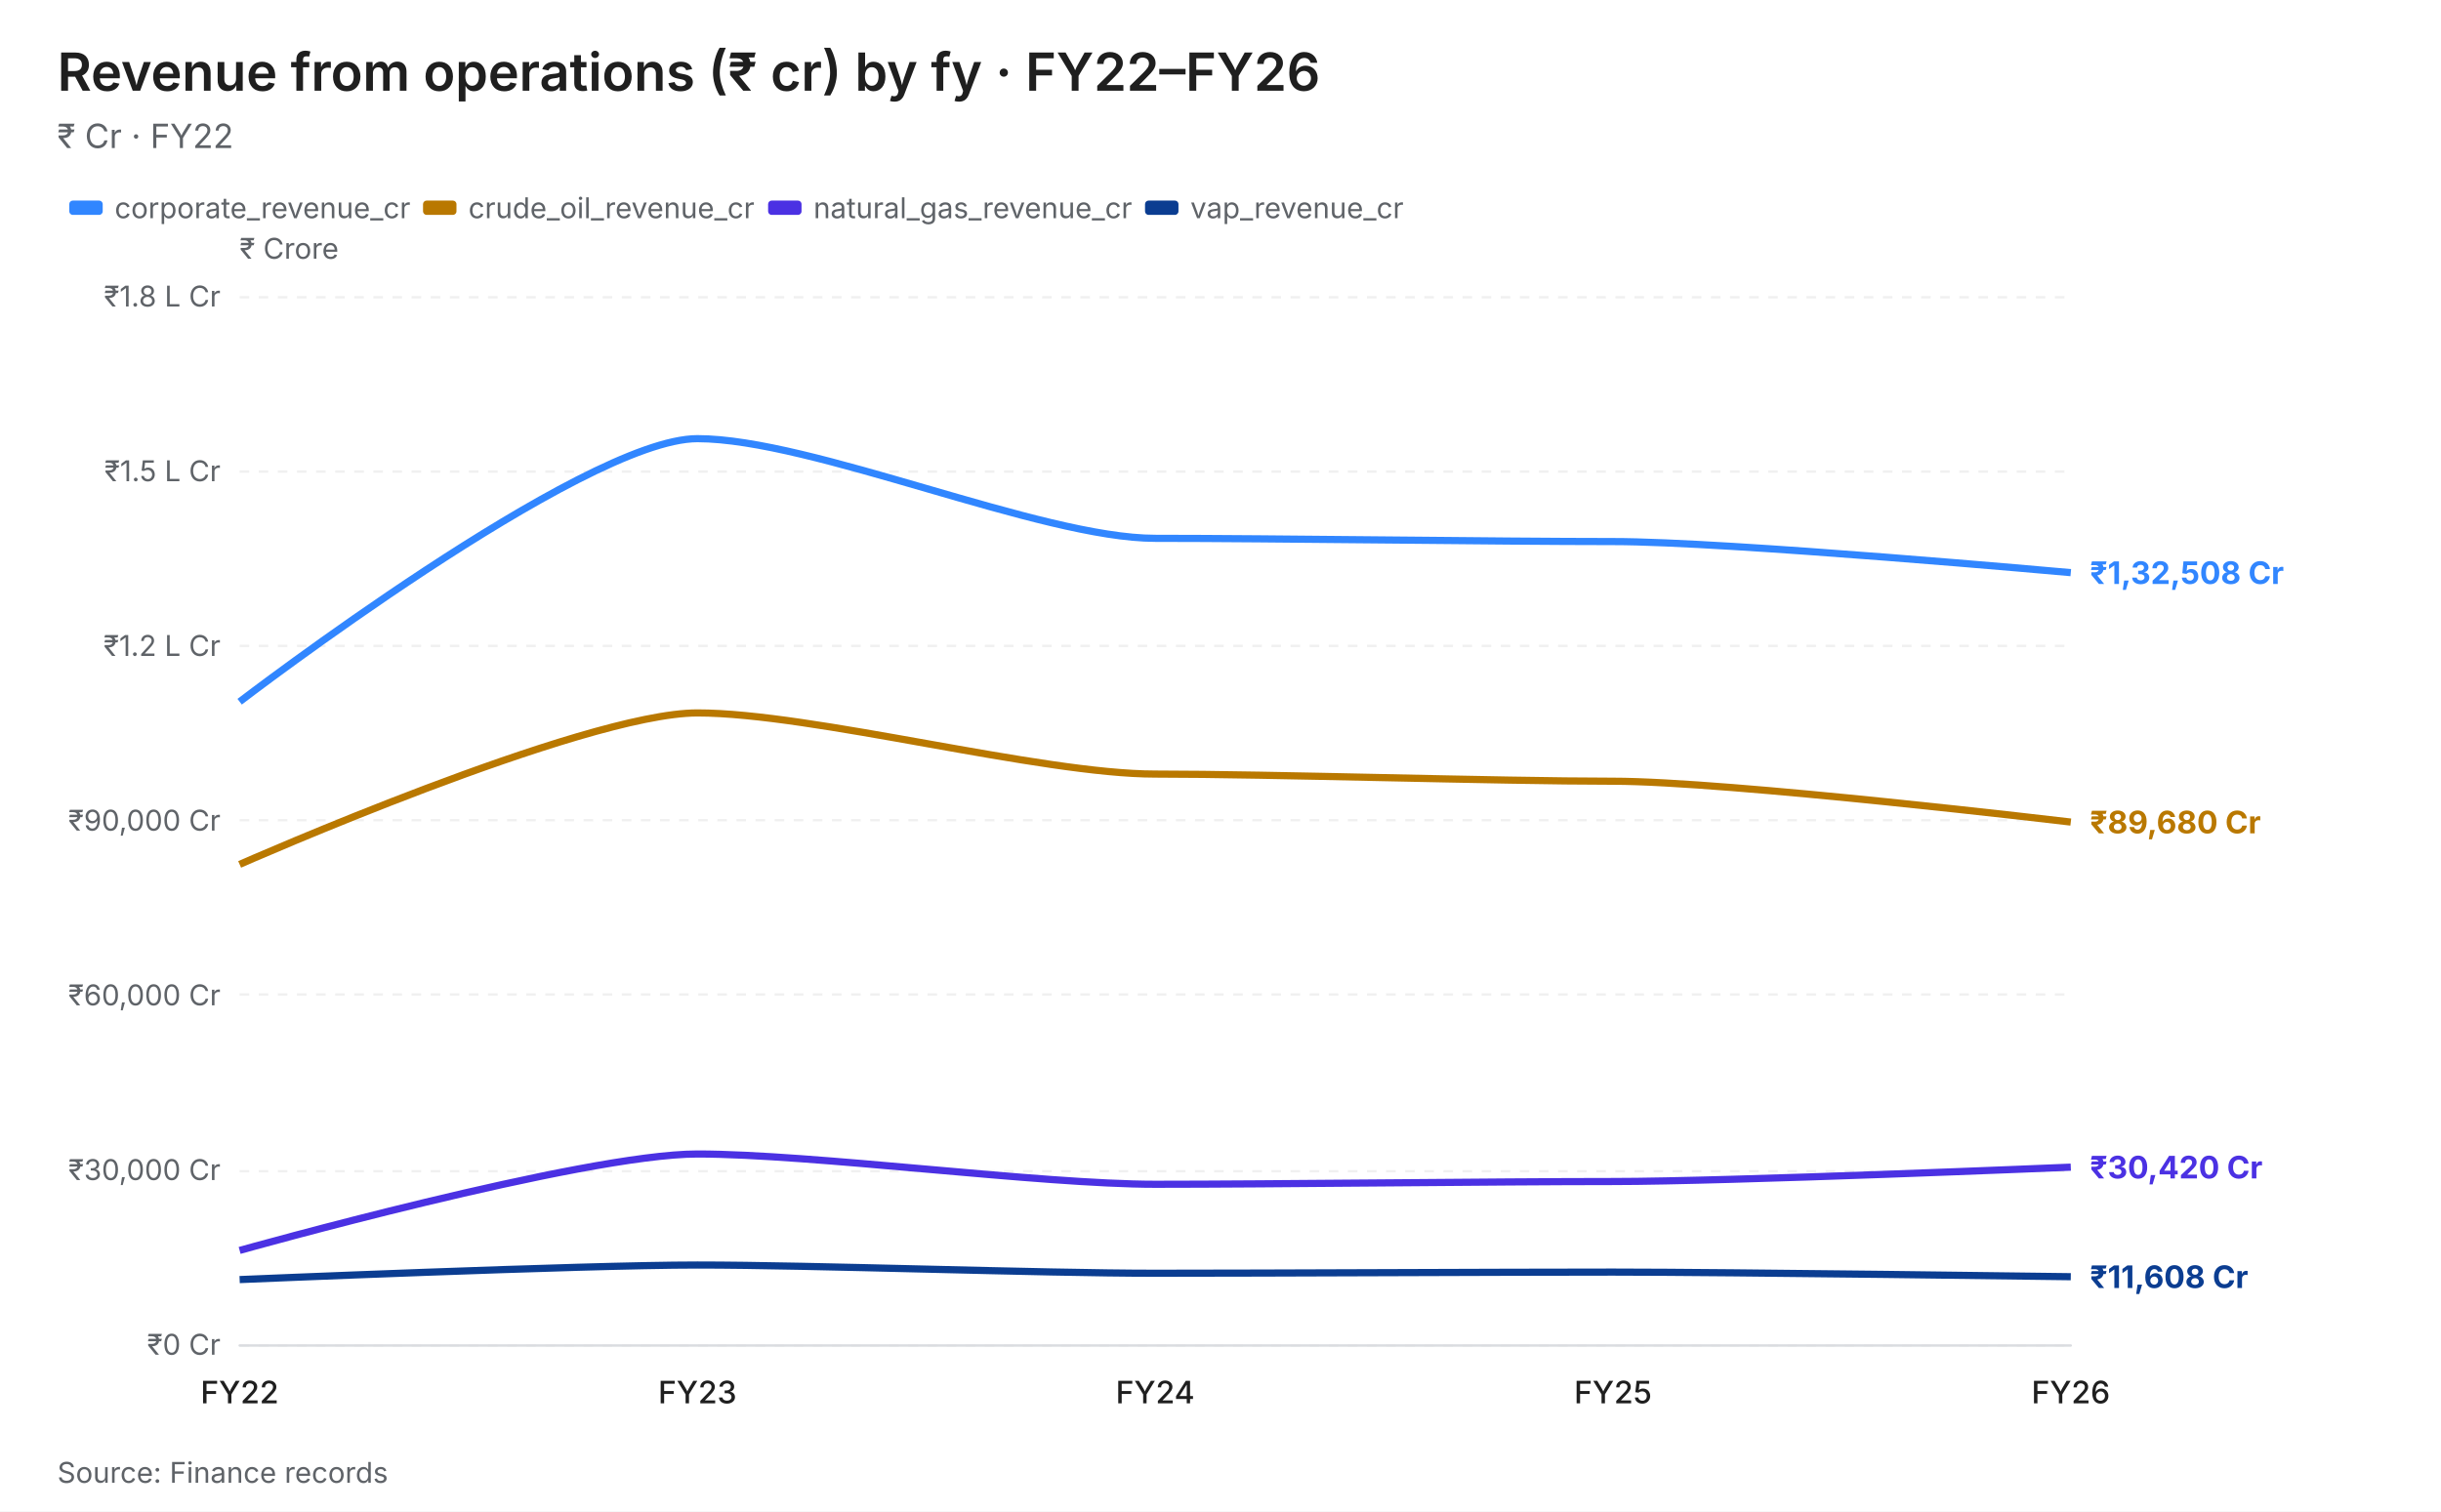
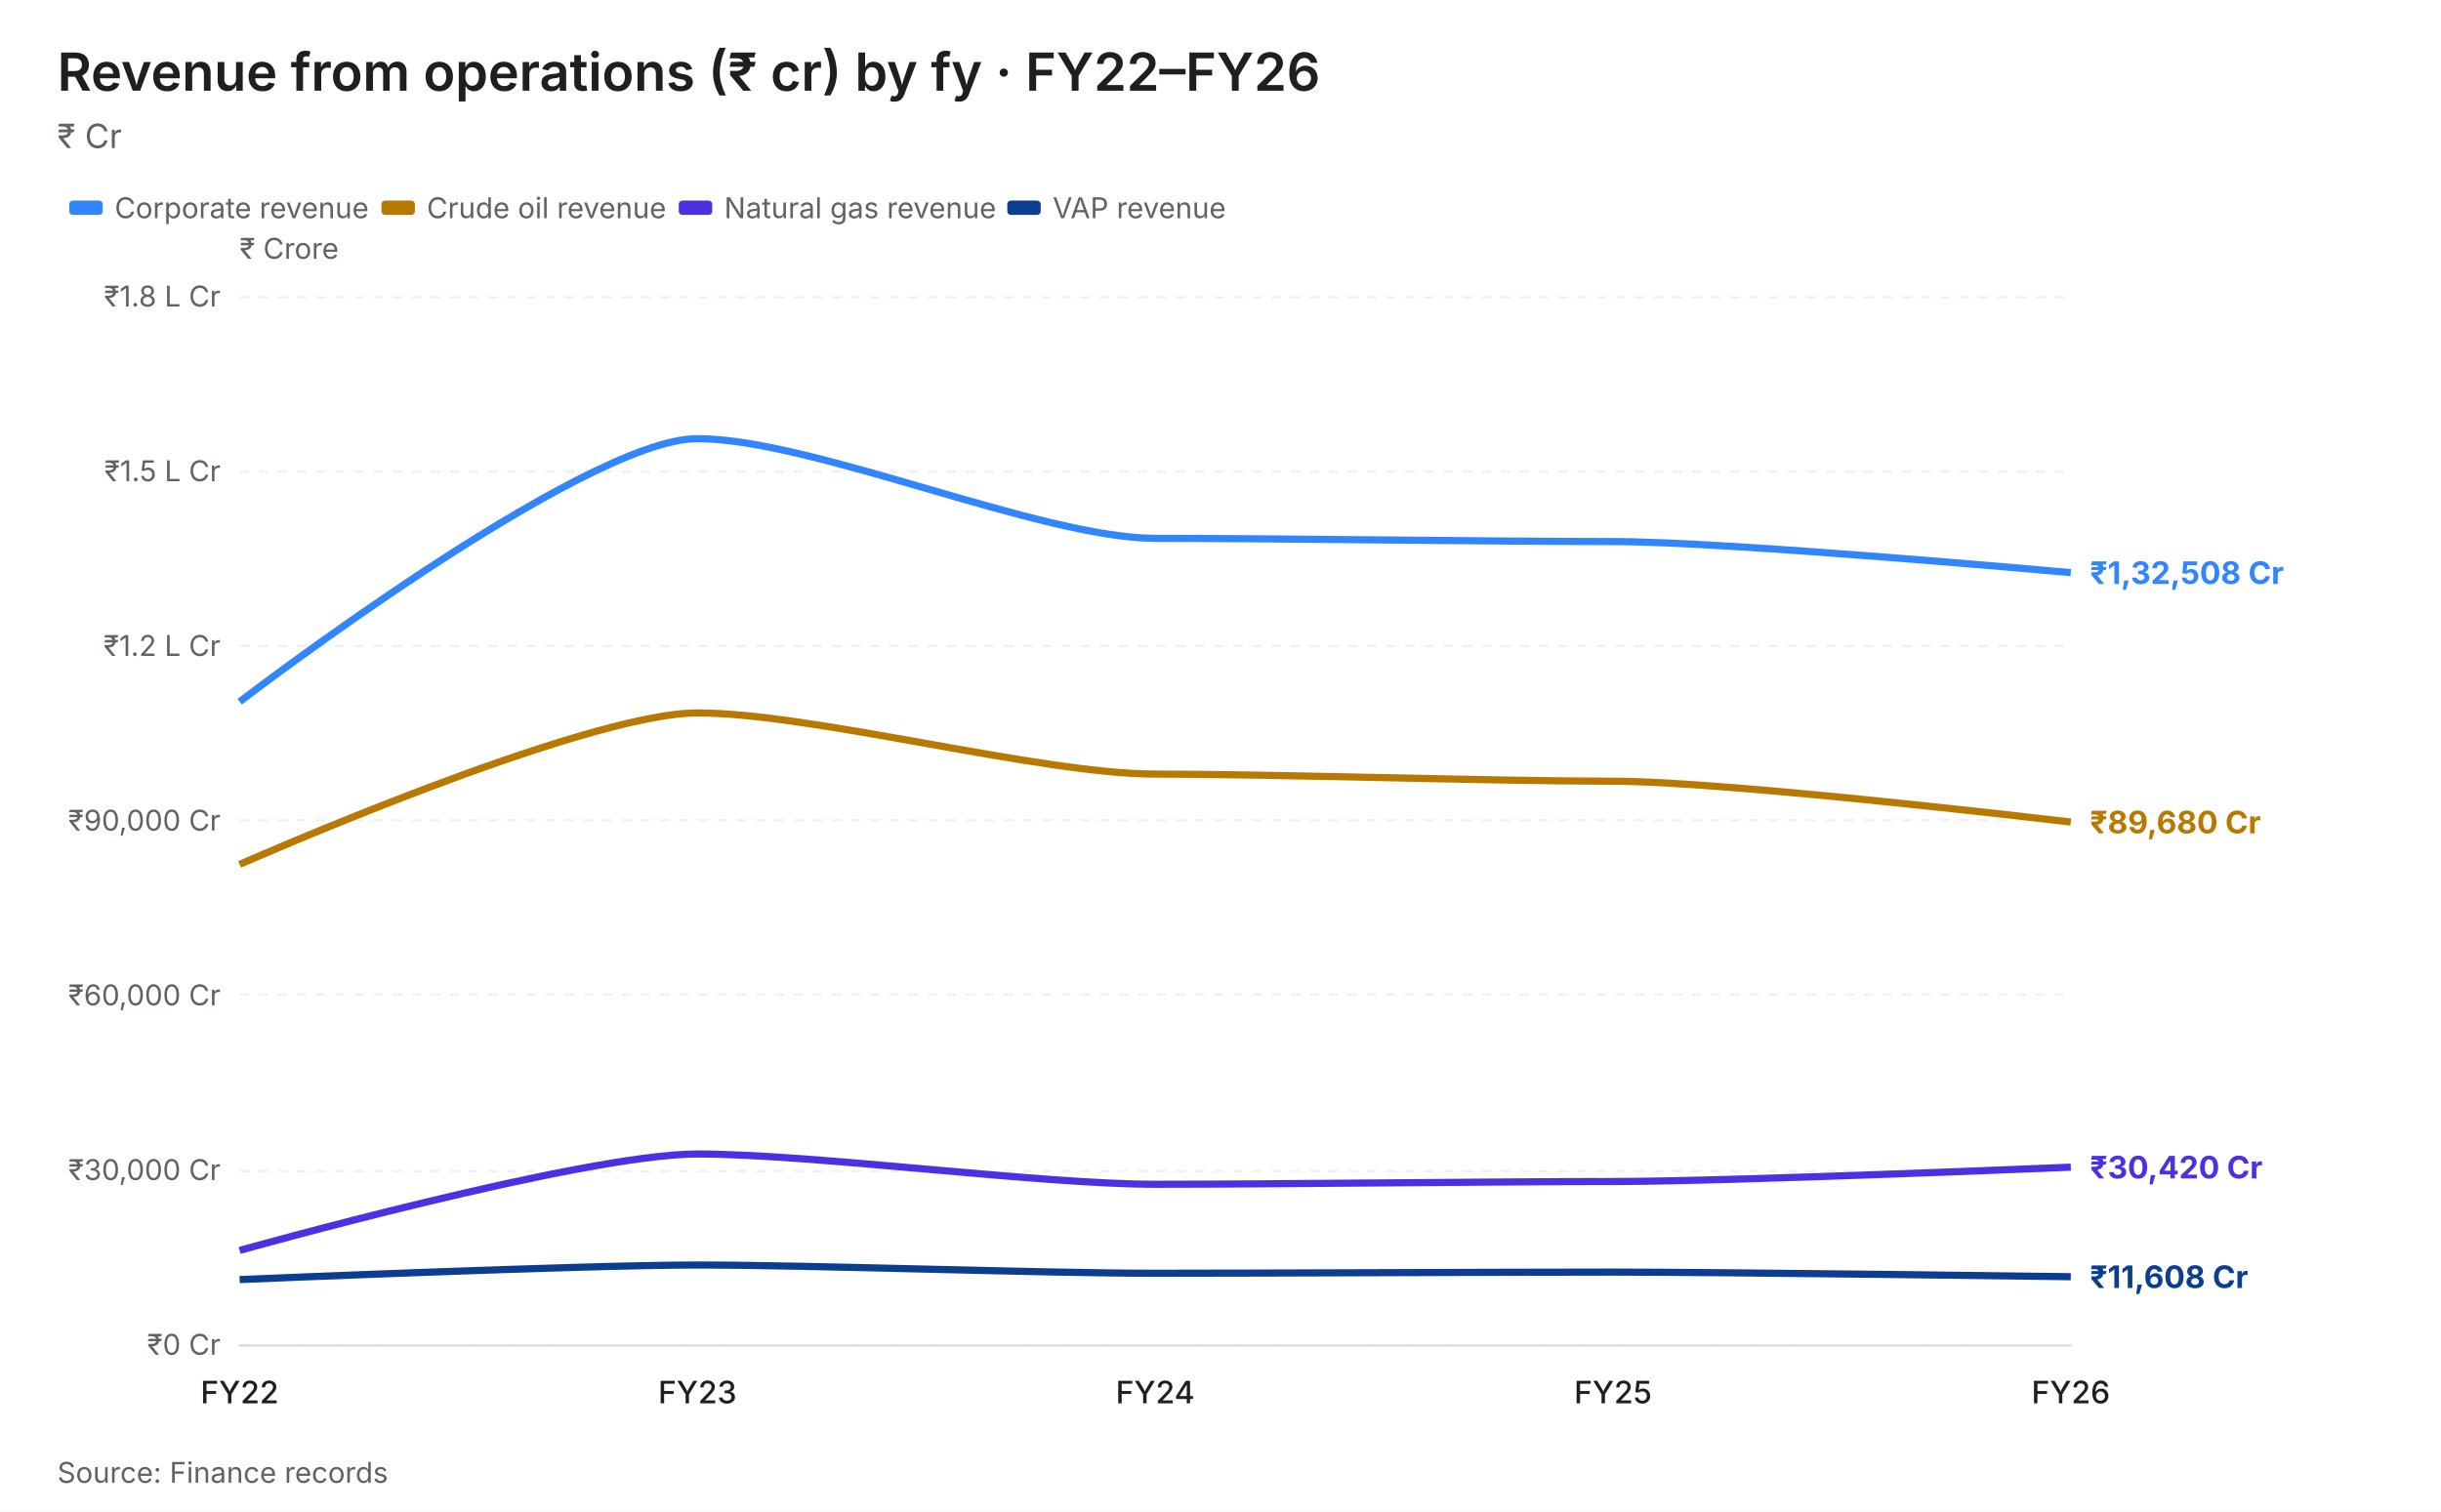
<svg xmlns="http://www.w3.org/2000/svg" width="1022" height="633" viewBox="0 0 1022 633" font-family="&quot;Google Sans Text&quot;, &quot;Google Sans&quot;, Inter, &quot;Noto Sans Devanagari&quot;, system-ui, sans-serif">
  <rect width="100%" height="100%" fill="#FFFFFF" />
  <text x="24" y="38" font-size="22" font-weight="600" fill="#1F1F1F">Revenue from operations (₹ cr) by fy · FY22–FY26</text>
-   <text x="24" y="62" font-size="14" fill="#5F6368">₹ Cr · FY22</text>
+   <text x="24" y="62" font-size="14" fill="#5F6368">₹ Cr</text>
  <svg x="24" y="76" width="974" height="523" version="1.1" baseProfile="full" viewBox="0 0 974 523">
    <rect width="974" height="523" x="0" y="0" fill="#FFFFFF" />
    <path d="M76.334 487.5L843 487.5" fill="none" stroke="rgb(31,31,31)" stroke-opacity="0.07" stroke-dasharray="4,4" class="zr0-cls-0" />
    <path d="M76.334 414.5L843 414.5" fill="none" stroke="rgb(31,31,31)" stroke-opacity="0.07" stroke-dasharray="4,4" class="zr0-cls-0" />
    <path d="M76.334 340.5L843 340.5" fill="none" stroke="rgb(31,31,31)" stroke-opacity="0.07" stroke-dasharray="4,4" class="zr0-cls-0" />
    <path d="M76.334 267.5L843 267.5" fill="none" stroke="rgb(31,31,31)" stroke-opacity="0.07" stroke-dasharray="4,4" class="zr0-cls-0" />
    <path d="M76.334 194.5L843 194.5" fill="none" stroke="rgb(31,31,31)" stroke-opacity="0.07" stroke-dasharray="4,4" class="zr0-cls-0" />
    <path d="M76.334 121.5L843 121.5" fill="none" stroke="rgb(31,31,31)" stroke-opacity="0.07" stroke-dasharray="4,4" class="zr0-cls-0" />
    <path d="M76.334 48.5L843 48.5" fill="none" stroke="rgb(31,31,31)" stroke-opacity="0.07" stroke-dasharray="4,4" class="zr0-cls-0" />
    <text dominant-baseline="central" text-anchor="start" style="font-size:12px;font-family:'Google Sans Text', 'Google Sans', Inter, 'Noto Sans Devanagari', system-ui, sans-serif;" xml:space="preserve" y="-6" transform="translate(76.334 34)" fill="#5F6368">₹ Crore</text>
    <path d="M76.334 487.5L843 487.5" fill="none" stroke="#DADCE0" stroke-linecap="round" class="zr0-cls-0" />
    <text dominant-baseline="central" text-anchor="end" style="font-size:12px;font-family:'Google Sans Text', 'Google Sans', Inter, 'Noto Sans Devanagari', system-ui, sans-serif;" xml:space="preserve" transform="translate(68.334 487)" fill="#5F6368">₹0 Cr</text>
    <text dominant-baseline="central" text-anchor="end" style="font-size:12px;font-family:'Google Sans Text', 'Google Sans', Inter, 'Noto Sans Devanagari', system-ui, sans-serif;" xml:space="preserve" transform="translate(68.334 413.8333)" fill="#5F6368">₹30,000 Cr</text>
    <text dominant-baseline="central" text-anchor="end" style="font-size:12px;font-family:'Google Sans Text', 'Google Sans', Inter, 'Noto Sans Devanagari', system-ui, sans-serif;" xml:space="preserve" transform="translate(68.334 340.6667)" fill="#5F6368">₹60,000 Cr</text>
    <text dominant-baseline="central" text-anchor="end" style="font-size:12px;font-family:'Google Sans Text', 'Google Sans', Inter, 'Noto Sans Devanagari', system-ui, sans-serif;" xml:space="preserve" transform="translate(68.334 267.5)" fill="#5F6368">₹90,000 Cr</text>
    <text dominant-baseline="central" text-anchor="end" style="font-size:12px;font-family:'Google Sans Text', 'Google Sans', Inter, 'Noto Sans Devanagari', system-ui, sans-serif;" xml:space="preserve" transform="translate(68.334 194.3333)" fill="#5F6368">₹1.2 L Cr</text>
    <text dominant-baseline="central" text-anchor="end" style="font-size:12px;font-family:'Google Sans Text', 'Google Sans', Inter, 'Noto Sans Devanagari', system-ui, sans-serif;" xml:space="preserve" transform="translate(68.334 121.1667)" fill="#5F6368">₹1.5 L Cr</text>
    <text dominant-baseline="central" text-anchor="end" style="font-size:12px;font-family:'Google Sans Text', 'Google Sans', Inter, 'Noto Sans Devanagari', system-ui, sans-serif;" xml:space="preserve" transform="translate(68.334 48)" fill="#5F6368">₹1.8 L Cr</text>
    <path d="M-14.736 0l29.471 0l0 16l-29.471 0Z" transform="translate(76.334 499)" fill="none" class="zr0-cls-0" />
    <text dominant-baseline="central" text-anchor="middle" style="font-size:13px;font-family:'Google Sans Text', 'Google Sans', Inter, 'Noto Sans Devanagari', system-ui, sans-serif;font-weight:500;" y="8" transform="translate(76.334 499)" fill="#1F1F1F">FY22</text>
    <path d="M-14.729 0l29.458 0l0 16l-29.458 0Z" transform="translate(268.0005 499)" fill="none" class="zr0-cls-0" />
    <text dominant-baseline="central" text-anchor="middle" style="font-size:13px;font-family:'Google Sans Text', 'Google Sans', Inter, 'Noto Sans Devanagari', system-ui, sans-serif;font-weight:500;" y="8" transform="translate(268.0005 499)" fill="#1F1F1F">FY23</text>
    <path d="M-15.054 0l30.108 0l0 16l-30.108 0Z" transform="translate(459.667 499)" fill="none" class="zr0-cls-0" />
    <text dominant-baseline="central" text-anchor="middle" style="font-size:13px;font-family:'Google Sans Text', 'Google Sans', Inter, 'Noto Sans Devanagari', system-ui, sans-serif;font-weight:500;" y="8" transform="translate(459.667 499)" fill="#1F1F1F">FY24</text>
    <path d="M-14.859 0l29.718 0l0 16l-29.718 0Z" transform="translate(651.3335 499)" fill="none" class="zr0-cls-0" />
    <text dominant-baseline="central" text-anchor="middle" style="font-size:13px;font-family:'Google Sans Text', 'Google Sans', Inter, 'Noto Sans Devanagari', system-ui, sans-serif;font-weight:500;" y="8" transform="translate(651.3335 499)" fill="#1F1F1F">FY25</text>
    <path d="M-14.872 0l29.744 0l0 16l-29.744 0Z" transform="translate(843 499)" fill="none" class="zr0-cls-0" />
    <text dominant-baseline="central" text-anchor="middle" style="font-size:13px;font-family:'Google Sans Text', 'Google Sans', Inter, 'Noto Sans Devanagari', system-ui, sans-serif;font-weight:500;" y="8" transform="translate(843 499)" fill="#1F1F1F">FY26</text>
    <g clip-path="url(#zr0-c0)">
      <path d="M76.334 217.881C76.334 217.881 220.084 107.711 268 107.711C315.917 107.711 411.75 149.453 459.667 149.453C507.584 149.453 603.417 150.809 651.333 150.809C699.25 150.809 843 163.828 843 163.828" fill="none" stroke="#3186FF" stroke-width="3" stroke-linejoin="bevel" class="zr0-cls-2" />
    </g>
    <g clip-path="url(#zr0-c1)">
      <path d="M76.334 286.011C76.334 286.011 220.084 222.576 268 222.576C315.917 222.576 411.75 248.184 459.667 248.184C507.584 248.184 603.417 251.179 651.333 251.179C699.25 251.179 843 268.281 843 268.281" fill="none" stroke="#B97800" stroke-width="3" stroke-linejoin="bevel" class="zr0-cls-2" />
    </g>
    <g clip-path="url(#zr0-c2)">
      <path d="M76.334 447.685C76.334 447.685 220.084 407.297 268 407.297C315.917 407.297 411.75 419.979 459.667 419.979C507.584 419.979 603.417 418.823 651.333 418.823C699.25 418.823 843 412.809 843 412.809" fill="none" stroke="#4B31E3" stroke-width="3" stroke-linejoin="bevel" class="zr0-cls-2" />
    </g>
    <g clip-path="url(#zr0-c3)">
      <path d="M76.334 459.892C76.334 459.892 220.084 453.79 268 453.79C315.917 453.79 411.75 457.241 459.667 457.241C507.584 457.241 603.417 456.758 651.333 456.758C699.25 456.758 843 458.689 843 458.689" fill="none" stroke="#0B3D91" stroke-width="3" stroke-linejoin="bevel" class="zr0-cls-2" />
    </g>
    <path d="M1 0A1 1 0 1 1 1 -0" transform="matrix(3.5,0,0,3.5,76.334,217.8808)" fill="#3186FF" class="zr0-cls-3" />
    <path d="M1 0A1 1 0 1 1 1 -0" transform="matrix(3.5,0,0,3.5,268.0005,107.7113)" fill="#3186FF" class="zr0-cls-3" />
    <path d="M1 0A1 1 0 1 1 1 -0" transform="matrix(3.5,0,0,3.5,459.667,149.4529)" fill="#3186FF" class="zr0-cls-3" />
    <path d="M1 0A1 1 0 1 1 1 -0" transform="matrix(3.5,0,0,3.5,651.3335,150.8089)" fill="#3186FF" class="zr0-cls-3" />
    <path d="M1 0A1 1 0 1 1 1 -0" transform="matrix(3.5,0,0,3.5,843,163.8277)" fill="#3186FF" class="zr0-cls-3" />
    <path d="M1 0A1 1 0 1 1 1 -0" transform="matrix(3.5,0,0,3.5,76.334,286.0112)" fill="#B97800" class="zr0-cls-4" />
    <path d="M1 0A1 1 0 1 1 1 -0" transform="matrix(3.5,0,0,3.5,268.0005,222.5757)" fill="#B97800" class="zr0-cls-4" />
    <path d="M1 0A1 1 0 1 1 1 -0" transform="matrix(3.5,0,0,3.5,459.667,248.184)" fill="#B97800" class="zr0-cls-4" />
    <path d="M1 0A1 1 0 1 1 1 -0" transform="matrix(3.5,0,0,3.5,651.3335,251.179)" fill="#B97800" class="zr0-cls-4" />
    <path d="M1 0A1 1 0 1 1 1 -0" transform="matrix(3.5,0,0,3.5,843,268.2805)" fill="#B97800" class="zr0-cls-4" />
    <path d="M1 0A1 1 0 1 1 1 -0" transform="matrix(3.5,0,0,3.5,76.334,447.6851)" fill="#4B31E3" class="zr0-cls-5" />
    <path d="M1 0A1 1 0 1 1 1 -0" transform="matrix(3.5,0,0,3.5,268.0005,407.2971)" fill="#4B31E3" class="zr0-cls-5" />
    <path d="M1 0A1 1 0 1 1 1 -0" transform="matrix(3.5,0,0,3.5,459.667,419.9793)" fill="#4B31E3" class="zr0-cls-5" />
    <path d="M1 0A1 1 0 1 1 1 -0" transform="matrix(3.5,0,0,3.5,651.3335,418.8233)" fill="#4B31E3" class="zr0-cls-5" />
    <path d="M1 0A1 1 0 1 1 1 -0" transform="matrix(3.5,0,0,3.5,843,412.809)" fill="#4B31E3" class="zr0-cls-5" />
    <path d="M1 0A1 1 0 1 1 1 -0" transform="matrix(3.5,0,0,3.5,76.334,459.8918)" fill="#0B3D91" class="zr0-cls-6" />
    <path d="M1 0A1 1 0 1 1 1 -0" transform="matrix(3.5,0,0,3.5,268.0005,453.7896)" fill="#0B3D91" class="zr0-cls-6" />
    <path d="M1 0A1 1 0 1 1 1 -0" transform="matrix(3.5,0,0,3.5,459.667,457.2407)" fill="#0B3D91" class="zr0-cls-6" />
    <path d="M1 0A1 1 0 1 1 1 -0" transform="matrix(3.5,0,0,3.5,651.3335,456.7578)" fill="#0B3D91" class="zr0-cls-6" />
    <path d="M1 0A1 1 0 1 1 1 -0" transform="matrix(3.5,0,0,3.5,843,458.6894)" fill="#0B3D91" class="zr0-cls-6" />
    <text dominant-baseline="central" text-anchor="start" style="font-size:13px;font-family:'Google Sans Text', 'Google Sans', Inter, 'Noto Sans Devanagari', system-ui, sans-serif;font-weight:700;" xml:space="preserve" transform="translate(851 163.8277)" fill="#3186FF">₹1,32,508 Cr</text>
    <text dominant-baseline="central" text-anchor="start" style="font-size:13px;font-family:'Google Sans Text', 'Google Sans', Inter, 'Noto Sans Devanagari', system-ui, sans-serif;font-weight:700;" xml:space="preserve" transform="translate(851 268.2805)" fill="#B97800">₹89,680 Cr</text>
    <text dominant-baseline="central" text-anchor="start" style="font-size:13px;font-family:'Google Sans Text', 'Google Sans', Inter, 'Noto Sans Devanagari', system-ui, sans-serif;font-weight:700;" xml:space="preserve" transform="translate(851 412.809)" fill="#4B31E3">₹30,420 Cr</text>
    <text dominant-baseline="central" text-anchor="start" style="font-size:13px;font-family:'Google Sans Text', 'Google Sans', Inter, 'Noto Sans Devanagari', system-ui, sans-serif;font-weight:700;" xml:space="preserve" transform="translate(851 458.6894)" fill="#0B3D91">₹11,608 Cr</text>
-     <path d="M-5 -5l564.599 0l0 22l-564.599 0Z" transform="translate(5 5)" fill="rgb(0,0,0)" fill-opacity="0" stroke="#ccc" stroke-width="0" class="zr0-cls-0" />
+     <path d="M-5 -5l489.587 0l0 22l-489.587 0Z" transform="translate(5 5)" fill="rgb(0,0,0)" fill-opacity="0" stroke="#ccc" stroke-width="0" class="zr0-cls-0" />
    <path d="M1.5 0L12.5 0A1.5 1.5 0 0 1 14 1.5L14 4.5A1.5 1.5 0 0 1 12.5 6L1.5 6A1.5 1.5 0 0 1 0 4.5L0 1.5A1.5 1.5 0 0 1 1.5 0" transform="translate(5 8)" fill="#3186FF" class="zr0-cls-0" />
-     <text dominant-baseline="central" text-anchor="start" style="font-size:12px;font-family:'Google Sans Text', 'Google Sans', Inter, 'Noto Sans Devanagari', system-ui, sans-serif;" x="19" y="3" transform="translate(5 8)" fill="#5F6368">corporate_revenue_cr</text>
-     <path d="M0 -3l138.113 0l0 12l-138.113 0Z" transform="translate(5 8)" fill="none" class="zr0-cls-7" />
-     <path d="M1.5 0L12.5 0A1.5 1.5 0 0 1 14 1.5L14 4.5A1.5 1.5 0 0 1 12.5 6L1.5 6A1.5 1.5 0 0 1 0 4.5L0 1.5A1.5 1.5 0 0 1 1.5 0" transform="translate(153.1129 8)" fill="#B97800" class="zr0-cls-0" />
-     <text dominant-baseline="central" text-anchor="start" style="font-size:12px;font-family:'Google Sans Text', 'Google Sans', Inter, 'Noto Sans Devanagari', system-ui, sans-serif;" x="19" y="3" transform="translate(153.1129 8)" fill="#5F6368">crude_oil_revenue_cr</text>
-     <path d="M0 -3l134.477 0l0 12l-134.477 0Z" transform="translate(153.1129 8)" fill="none" class="zr0-cls-7" />
-     <path d="M1.5 0L12.5 0A1.5 1.5 0 0 1 14 1.5L14 4.5A1.5 1.5 0 0 1 12.5 6L1.5 6A1.5 1.5 0 0 1 0 4.5L0 1.5A1.5 1.5 0 0 1 1.5 0" transform="translate(297.5897 8)" fill="#4B31E3" class="zr0-cls-0" />
-     <text dominant-baseline="central" text-anchor="start" style="font-size:12px;font-family:'Google Sans Text', 'Google Sans', Inter, 'Noto Sans Devanagari', system-ui, sans-serif;" x="19" y="3" transform="translate(297.5897 8)" fill="#5F6368">natural_gas_revenue_cr</text>
-     <path d="M0 -3l147.809 0l0 12l-147.809 0Z" transform="translate(297.5897 8)" fill="none" class="zr0-cls-7" />
-     <path d="M1.5 0L12.5 0A1.5 1.5 0 0 1 14 1.5L14 4.5A1.5 1.5 0 0 1 12.5 6L1.5 6A1.5 1.5 0 0 1 0 4.5L0 1.5A1.5 1.5 0 0 1 1.5 0" transform="translate(455.3986 8)" fill="#0B3D91" class="zr0-cls-0" />
-     <text dominant-baseline="central" text-anchor="start" style="font-size:12px;font-family:'Google Sans Text', 'Google Sans', Inter, 'Noto Sans Devanagari', system-ui, sans-serif;" x="19" y="3" transform="translate(455.3986 8)" fill="#5F6368">vap_revenue_cr</text>
-     <path d="M0 -3l104.201 0l0 12l-104.201 0Z" transform="translate(455.3986 8)" fill="none" class="zr0-cls-7" />
+     <text dominant-baseline="central" text-anchor="start" style="font-size:12px;font-family:'Google Sans Text', 'Google Sans', Inter, 'Noto Sans Devanagari', system-ui, sans-serif;" xml:space="preserve" x="19" y="3" transform="translate(5 8)" fill="#5F6368">Corporate revenue</text>
+     <path d="M0 -3l120.701 0l0 12l-120.701 0Z" transform="translate(5 8)" fill="none" class="zr0-cls-7" />
+     <path d="M1.5 0L12.5 0A1.5 1.5 0 0 1 14 1.5L14 4.5A1.5 1.5 0 0 1 12.5 6L1.5 6A1.5 1.5 0 0 1 0 4.5L0 1.5A1.5 1.5 0 0 1 1.5 0" transform="translate(135.7008 8)" fill="#B97800" class="zr0-cls-0" />
+     <text dominant-baseline="central" text-anchor="start" style="font-size:12px;font-family:'Google Sans Text', 'Google Sans', Inter, 'Noto Sans Devanagari', system-ui, sans-serif;" xml:space="preserve" x="19" y="3" transform="translate(135.7008 8)" fill="#5F6368">Crude oil revenue</text>
+     <path d="M0 -3l114.485 0l0 12l-114.485 0Z" transform="translate(135.7008 8)" fill="none" class="zr0-cls-7" />
+     <path d="M1.5 0L12.5 0A1.5 1.5 0 0 1 14 1.5L14 4.5A1.5 1.5 0 0 1 12.5 6L1.5 6A1.5 1.5 0 0 1 0 4.5L0 1.5A1.5 1.5 0 0 1 1.5 0" transform="translate(260.1855 8)" fill="#4B31E3" class="zr0-cls-0" />
+     <text dominant-baseline="central" text-anchor="start" style="font-size:12px;font-family:'Google Sans Text', 'Google Sans', Inter, 'Noto Sans Devanagari', system-ui, sans-serif;" xml:space="preserve" x="19" y="3" transform="translate(260.1855 8)" fill="#5F6368">Natural gas revenue</text>
+     <path d="M0 -3l127.541 0l0 12l-127.541 0Z" transform="translate(260.1855 8)" fill="none" class="zr0-cls-7" />
+     <path d="M1.5 0L12.5 0A1.5 1.5 0 0 1 14 1.5L14 4.5A1.5 1.5 0 0 1 12.5 6L1.5 6A1.5 1.5 0 0 1 0 4.5L0 1.5A1.5 1.5 0 0 1 1.5 0" transform="translate(397.7263 8)" fill="#0B3D91" class="zr0-cls-0" />
+     <text dominant-baseline="central" text-anchor="start" style="font-size:12px;font-family:'Google Sans Text', 'Google Sans', Inter, 'Noto Sans Devanagari', system-ui, sans-serif;" xml:space="preserve" x="19" y="3" transform="translate(397.7263 8)" fill="#5F6368">VAP revenue</text>
+     <path d="M0 -3l86.861 0l0 12l-86.861 0Z" transform="translate(397.7263 8)" fill="none" class="zr0-cls-7" />
    <defs>
      <clipPath id="zr0-c0">
        <path d="M74 46.5l771 0l0 442l-771 0Z" fill="#000" class="zr0-cls-1" />
      </clipPath>
      <clipPath id="zr0-c1">
        <path d="M74 46.5l771 0l0 442l-771 0Z" fill="#000" class="zr0-cls-1" />
      </clipPath>
      <clipPath id="zr0-c2">
        <path d="M74 46.5l771 0l0 442l-771 0Z" fill="#000" class="zr0-cls-1" />
      </clipPath>
      <clipPath id="zr0-c3">
        <path d="M74 46.5l771 0l0 442l-771 0Z" fill="#000" class="zr0-cls-1" />
      </clipPath>
    </defs>
    <style>
.zr0-cls-0:hover {
pointer-events:none;
}
.zr0-cls-1:hover {
cursor:pointer;
fill:rgba(0,0,0,1);
}
.zr0-cls-2:hover {
cursor:pointer;
}
.zr0-cls-3:hover {
cursor:pointer;
fill:rgba(53,147,255,1);
}
.zr0-cls-4:hover {
cursor:pointer;
fill:rgba(203,132,0,1);
}
.zr0-cls-5:hover {
cursor:pointer;
fill:rgba(82,53,249,1);
}
.zr0-cls-6:hover {
cursor:pointer;
fill:rgba(12,67,159,1);
}
.zr0-cls-7:hover {
cursor:pointer;
fill:rgba(0,0,0,0);
}



</style>
  </svg>
  <text x="24" y="621" font-size="12" fill="#5F6368">Source: Finance records</text>
</svg>
